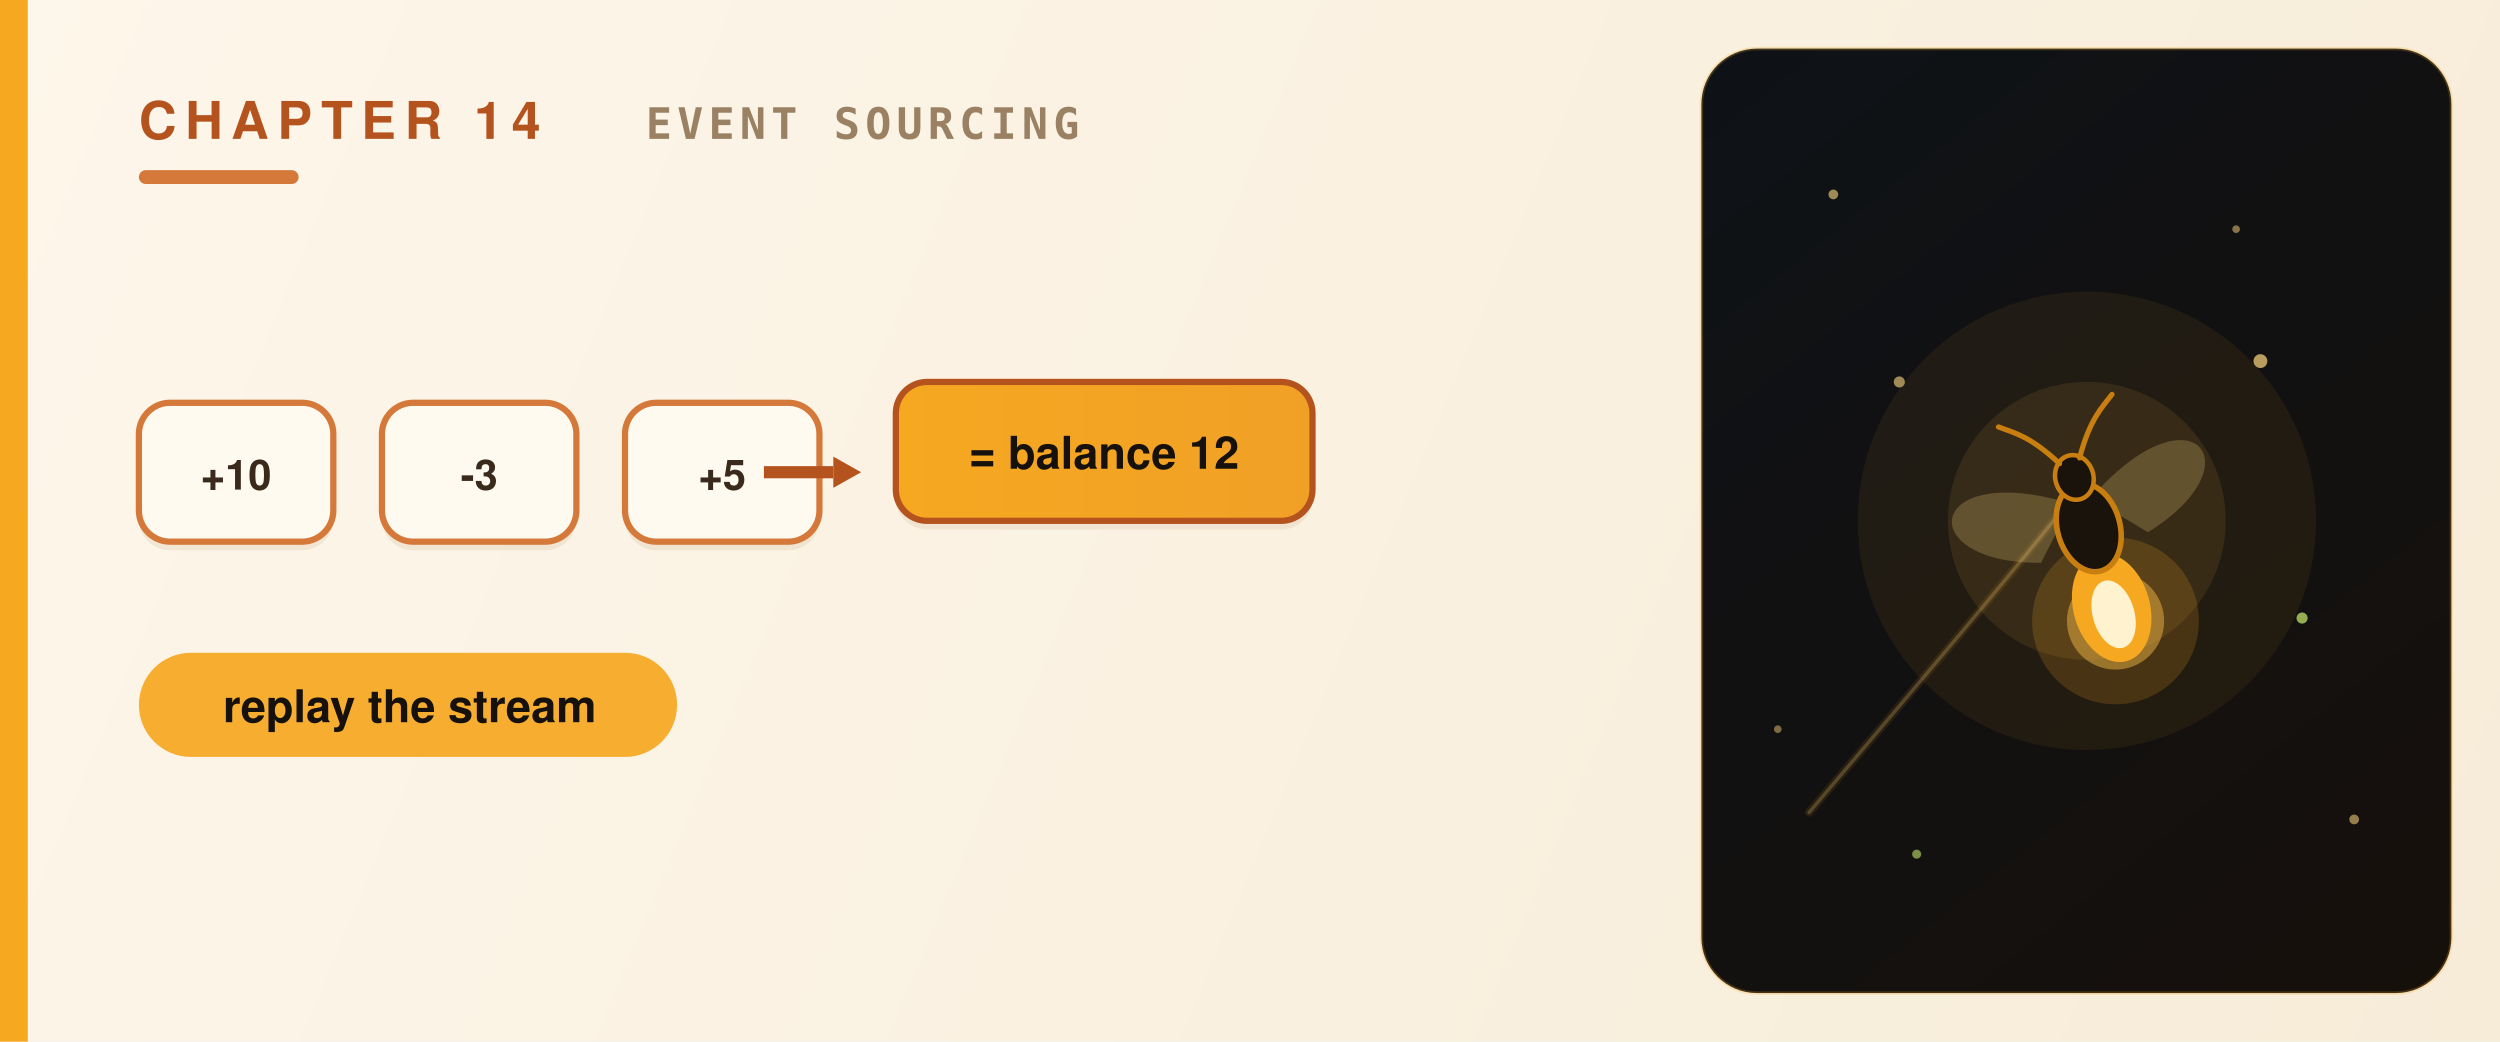
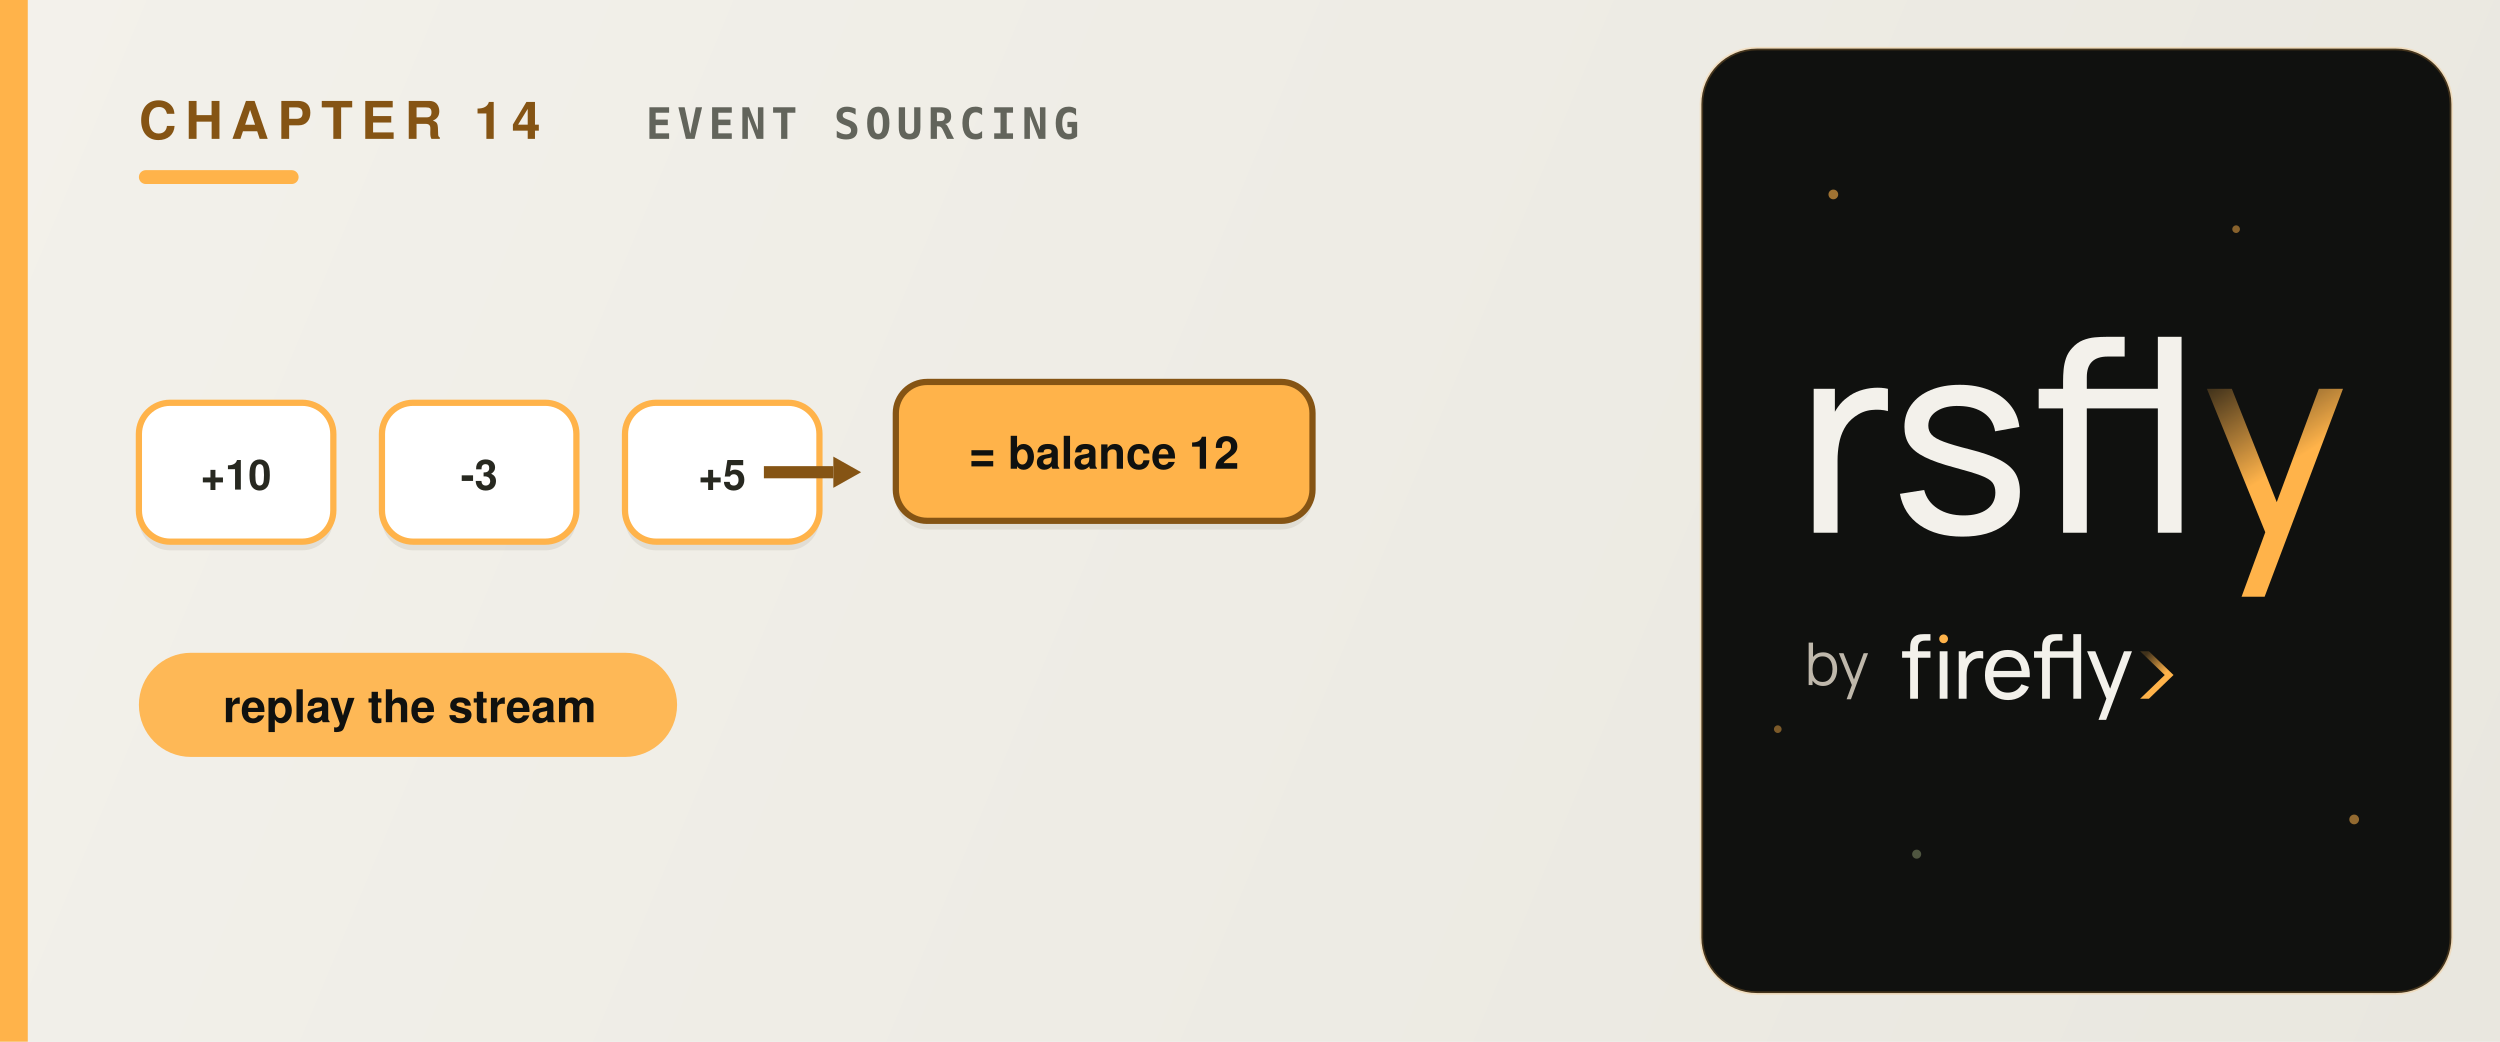
<svg xmlns="http://www.w3.org/2000/svg" viewBox="0 0 720 300" role="img" aria-label="Event Sourcing — replaying the ledger" font-family="Avenir Next,Avenir,Helvetica Neue,Helvetica,Arial,sans-serif">
  <defs>
    <linearGradient id="fld" x1="0" y1="0" x2="720" y2="300" gradientUnits="userSpaceOnUse">
-       <stop offset="0" stop-color="#fdf6ea" />
-       <stop offset="1" stop-color="#f7ecd8" />
+       <stop offset="0" stop-color="#f3f1eb" />
+       <stop offset="1" stop-color="#e9e7df" />
    </linearGradient>
    <linearGradient id="pnl" x1="490" y1="14" x2="706" y2="286" gradientUnits="userSpaceOnUse">
-       <stop offset="0" stop-color="#0e1217" />
-       <stop offset="1" stop-color="#16100b" />
+       <stop offset="0" stop-color="#10110f" />
+       <stop offset="1" stop-color="#10110f" />
    </linearGradient>
    <linearGradient id="grh" x1="0" y1="0" x2="720" y2="0" gradientUnits="userSpaceOnUse">
-       <stop offset="0" stop-color="#f6a821" />
-       <stop offset="1" stop-color="#d4793a" />
+       <stop offset="0" stop-color="#ffb34a" />
+       <stop offset="1" stop-color="#ffb34a" />
    </linearGradient>
  </defs>
  <rect width="720" height="300" fill="url(#fld)" />
  <rect x="0" y="0" width="8" height="300" fill="url(#grh)" />
  <rect x="490" y="14" width="216" height="272" rx="16" fill="url(#pnl)" />
-   <rect x="490" y="14" width="216" height="272" rx="16" fill="none" stroke="#f6a821" stroke-width="1" opacity="0.22" />
-   <g fill="#ffd980">
+   <rect x="490" y="14" width="216" height="272" rx="16" fill="none" stroke="#ffb34a" stroke-width="1" opacity="0.22" />
+   <g fill="#ffb34a">
    <circle cx="528" cy="56" r="1.4" opacity="0.6" />
    <circle cx="678" cy="236" r="1.4" opacity="0.55" />
    <circle cx="644" cy="66" r="1.1" opacity="0.5" />
    <circle cx="512" cy="210" r="1.1" opacity="0.45" />
  </g>
-   <circle cx="552" cy="246" r="1.3" fill="#bfe26a" opacity="0.6" />
-   <text x="40" y="40" fill="#b5531f" font-size="15" font-weight="800" letter-spacing="2.5">CHAPTER 14</text>
-   <text x="186" y="40" fill="#9a8163" font-size="12.5" font-weight="600" letter-spacing="1.5" font-family="SF Mono,JetBrains Mono,Menlo,Consolas,monospace">EVENT SOURCING</text>
-   <rect x="40" y="49" width="46" height="4" rx="2" fill="#d4793a" />
+   <circle cx="552" cy="246" r="1.3" fill="#7a8460" opacity="0.6" />
+   <text x="40" y="40" fill="#855414" font-size="15" font-weight="800" letter-spacing="2.5">CHAPTER 14</text>
+   <text x="186" y="40" fill="#62645b" font-size="12.5" font-weight="600" letter-spacing="1.5" font-family="SF Mono,JetBrains Mono,Menlo,Consolas,monospace">EVENT SOURCING</text>
+   <rect x="40" y="49" width="46" height="4" rx="2" fill="#ffb34a" />
  <g transform="translate(40,116)">
-     <rect x="0" y="2.5" width="56" height="40" rx="9" fill="#d9c4a3" opacity="0.30" />
-     <rect x="0" y="0" width="56" height="40" rx="9" fill="#fffaf0" stroke="#d4793a" stroke-width="1.8" />
-     <text x="28.0" y="25" text-anchor="middle" fill="#3a2a1c" font-size="12" font-weight="700">+10</text>
+     <rect x="0" y="2.5" width="56" height="40" rx="9" fill="#bfb8ab" opacity="0.30" />
+     <rect x="0" y="0" width="56" height="40" rx="9" fill="#ffffff" stroke="#ffb34a" stroke-width="1.8" />
+     <text x="28.0" y="25" text-anchor="middle" fill="#272820" font-size="12" font-weight="700">+10</text>
  </g>
  <g transform="translate(110,116)">
-     <rect x="0" y="2.5" width="56" height="40" rx="9" fill="#d9c4a3" opacity="0.30" />
-     <rect x="0" y="0" width="56" height="40" rx="9" fill="#fffaf0" stroke="#d4793a" stroke-width="1.8" />
-     <text x="28.0" y="25" text-anchor="middle" fill="#3a2a1c" font-size="12" font-weight="700">-3</text>
+     <rect x="0" y="2.5" width="56" height="40" rx="9" fill="#bfb8ab" opacity="0.30" />
+     <rect x="0" y="0" width="56" height="40" rx="9" fill="#ffffff" stroke="#ffb34a" stroke-width="1.8" />
+     <text x="28.0" y="25" text-anchor="middle" fill="#272820" font-size="12" font-weight="700">-3</text>
  </g>
  <g transform="translate(180,116)">
-     <rect x="0" y="2.5" width="56" height="40" rx="9" fill="#d9c4a3" opacity="0.30" />
-     <rect x="0" y="0" width="56" height="40" rx="9" fill="#fffaf0" stroke="#d4793a" stroke-width="1.8" />
-     <text x="28.0" y="25" text-anchor="middle" fill="#3a2a1c" font-size="12" font-weight="700">+5</text>
+     <rect x="0" y="2.5" width="56" height="40" rx="9" fill="#bfb8ab" opacity="0.30" />
+     <rect x="0" y="0" width="56" height="40" rx="9" fill="#ffffff" stroke="#ffb34a" stroke-width="1.8" />
+     <text x="28.0" y="25" text-anchor="middle" fill="#272820" font-size="12" font-weight="700">+5</text>
  </g>
-   <line x1="220" y1="136" x2="240.0" y2="136.0" stroke="#b5531f" stroke-width="3.5" />
-   <polygon points="248.0,136.0 240.0,140.5 240.0,131.5" fill="#b5531f" />
+   <line x1="220" y1="136" x2="240.0" y2="136.0" stroke="#855414" stroke-width="3.5" />
+   <polygon points="248.0,136.0 240.0,140.5 240.0,131.5" fill="#855414" />
  <g transform="translate(258,110)">
-     <rect x="0" y="2.5" width="120" height="40" rx="9" fill="#d9c4a3" opacity="0.30" />
-     <rect x="0" y="0" width="120" height="40" rx="9" fill="url(#grh)" stroke="#b5531f" stroke-width="1.8" />
-     <text x="60.0" y="25" text-anchor="middle" fill="#16110c" font-size="13" font-weight="700">= balance 12</text>
+     <rect x="0" y="2.5" width="120" height="40" rx="9" fill="#bfb8ab" opacity="0.30" />
+     <rect x="0" y="0" width="120" height="40" rx="9" fill="url(#grh)" stroke="#855414" stroke-width="1.8" />
+     <text x="60.0" y="25" text-anchor="middle" fill="#10110f" font-size="13" font-weight="700">= balance 12</text>
  </g>
  <g transform="translate(40,188)">
-     <rect x="0" y="0" width="155" height="30" rx="15" fill="#f6a821" opacity="0.92" />
-     <text x="78" y="20" text-anchor="middle" fill="#16110c" font-size="13" font-weight="700">replay the stream</text>
+     <rect x="0" y="0" width="155" height="30" rx="15" fill="#ffb34a" opacity="0.92" />
+     <text x="78" y="20" text-anchor="middle" fill="#10110f" font-size="13" font-weight="700">replay the stream</text>
  </g>
-   <g transform="translate(601,150)">
-     <circle r="66" fill="#f6a821" opacity="0.07" />
-     <circle r="40" fill="#ffc24a" opacity="0.10" />
-     <path d="M-80,84 C-46,44 -24,18 -8,-2" fill="none" stroke="#f6a821" stroke-width="2.4" opacity="0.10" stroke-linecap="round" />
-     <path d="M-80,84 C-46,44 -24,18 -8,-2" fill="none" stroke="#ffd980" stroke-width="1" opacity="0.22" stroke-linecap="round" />
-     <g transform="rotate(-16)">
-       <circle cx="0" cy="30" r="24" fill="#f6a821" opacity="0.18" />
-       <circle cx="0" cy="30" r="14" fill="#ffc24a" opacity="0.45" />
-       <path d="M-3,-6 C-40,-30 -52,-2 -16,8 Z" fill="#ffd980" opacity="0.22" />
-       <path d="M3,-6 C40,-30 52,-2 16,8 Z" fill="#ffd980" opacity="0.22" />
-       <ellipse cx="0" cy="26" rx="11" ry="16" fill="#f6a821" />
-       <ellipse cx="0" cy="28" rx="6" ry="10" fill="#fff2cf" />
-       <ellipse cx="0" cy="2" rx="9" ry="13" fill="#1a130c" stroke="#c97e10" stroke-width="1.6" />
-       <ellipse cx="0" cy="-13" rx="5.5" ry="6.5" fill="#1a130c" stroke="#c97e10" stroke-width="1.3" />
-       <path d="M-3,-18 C-9,-28 -13,-30 -17,-33" fill="none" stroke="#c97e10" stroke-width="1.5" stroke-linecap="round" />
-       <path d="M3,-18 C9,-28 13,-30 17,-33" fill="none" stroke="#c97e10" stroke-width="1.5" stroke-linecap="round" />
+   <svg x="506" y="82" width="184" height="133" viewBox="0 0 335.52 242">
+     <g fill="#f3f1eb" transform="translate(20 130) scale(0.07 -0.07)">
+       <g transform="translate(0 0)">
+         <path d="M140 0L140 1080L299 1080L299 908Q310 927 323 945Q353 987 391 1014Q433 1048 486 1066Q539 1084 594 1087.5Q649 1091 697 1080L697 913Q641 928 574 921Q507 914 450 872Q398 835 369.5 782Q341 729 330 667.5Q319 606 319 542L319 0Z" />
+       </g>
+       <g transform="translate(707 0)">
+         <path d="M548 -29Q355 -29 231.5 55.5Q108 140 80 292L262 321Q284 233 363 181.5Q442 130 559 130Q670 130 733 176Q796 222 796 301Q796 347 775 375.5Q754 404 688.5 429Q623 454 491 489Q348 527 266 568Q184 609 149 663Q114 717 114 794Q114 889 166 960.5Q218 1032 311.5 1071Q405 1110 529 1110Q652 1110 749 1071Q846 1032 905.5 960.5Q965 889 976 794L794 761Q781 848 710.5 898Q640 948 529 951Q424 955 358.5 914Q293 873 293 803Q293 764 317.5 736Q342 708 408.5 683Q475 658 602 626Q745 590 827.5 547.5Q910 505 945 447.5Q980 390 980 306Q980 150 865 60.5Q750 -29 548 -29Z" />
+       </g>
+       <g transform="translate(1768 0)">
+         <path d="M243 0L243 933L60 933L60 1080L243 1080L243 1139Q243 1181 247 1224.5Q251 1268 265 1309.5Q279 1351 311 1386Q348 1427 392 1444.5Q436 1462 481.5 1466Q527 1470 568 1470L705 1470L705 1322L578 1322Q499 1322 460 1283.5Q421 1245 421 1167L421 1080L954 1080L954 1470L1132 1470L1132 0L954 0L954 933L421 933L421 0Z" />
+       </g>
+       <g transform="translate(3060 0)">
+         <g data-family-terminal="trail-y">
+           <defs>
+             <linearGradient id="opener-rsfly-family-rsfly-20-130-140" gradientUnits="userSpaceOnUse" x1="30" y1="1080" x2="554" y2="230">
+               <stop offset="0" stop-color="#ffb34a" stop-opacity="0.2" />
+               <stop offset="0.8" stop-color="#ffb34a" stop-opacity="1" />
+             </linearGradient>
+           </defs>
+           <path d="M290 -480L468 4L30 1080L217 1080L554 230L870 1080L1051 1080L463 -480Z" fill="url(#opener-rsfly-family-rsfly-20-130-140)" />
+         </g>
+       </g>
    </g>
-     <circle cx="50" cy="-46" r="2" fill="#ffd980" opacity="0.7" />
-     <circle cx="62" cy="28" r="1.6" fill="#bfe26a" opacity="0.75" />
-     <circle cx="-54" cy="-40" r="1.6" fill="#ffd980" opacity="0.6" />
-   </g>
+     <g fill="#bfb8ab" transform="translate(25 210) scale(0.0155 -0.0155)">
+       <path d="M625 -30Q476 -30 373 46Q314 89 271 150L271 0L139 0L139 1440L287 1440L287 953Q325 1001 375 1036Q479 1110 631 1110Q779 1110 885 1035Q991 960 1047.5 831Q1104 702 1104 541Q1104 379 1047 250Q990 121 883 45.5Q776 -30 625 -30ZM610 107Q723 107 798 164Q873 221 910.5 319.5Q948 418 948 541Q948 663 911 761Q874 859 798.5 916Q723 973 607 973Q494 973 419.5 918Q345 863 308 765.5Q271 668 271 541Q271 416 308 317.5Q345 219 420 163Q495 107 610 107Z" transform="translate(0 0)" />
+       <path d="M294 -480L472 3L33 1080L189 1080L544 192L871 1080L1021 1080L441 -480Z" transform="translate(1131 0)" />
+     </g>
+     <svg x="76" y="183" width="143" height="45.48" viewBox="5 -148 619.4 197">
+       <defs>
+         <linearGradient id="opener-rsfly-firefly-trail" gradientUnits="userSpaceOnUse" x1="567.4" y1="-108" x2="623.4" y2="-54">
+           <stop offset="0" stop-color="#ffb34a" stop-opacity="0.2" />
+           <stop offset="0.8" stop-color="#ffb34a" stop-opacity="1" />
+         </linearGradient>
+       </defs>
+       <path d="M24.3 0L24.3 -93.3L6 -93.3L6 -108L24.3 -108L24.3 -113.9Q24.3 -118.1 24.7 -122.45Q25.1 -126.8 26.5 -130.95Q27.9 -135.1 31.1 -138.6Q34.8 -142.7 39.2 -144.45Q43.6 -146.2 48.15 -146.6Q52.7 -147 56.8 -147L70.5 -147L70.5 -132.2L57.8 -132.2Q49.9 -132.2 46 -128.35Q42.1 -124.5 42.1 -116.7L42.1 -108L70.5 -108L70.5 -93.3L42.1 -93.3L42.1 0ZM91.5 0L91.5 -108L109.3 -108L109.3 0ZM134.8 0L134.8 -108L150.7 -108L150.7 -90.8Q151.8 -92.7 153.1 -94.5Q156.1 -98.7 159.9 -101.4Q164.1 -104.8 169.4 -106.6Q174.7 -108.4 180.2 -108.75Q185.7 -109.1 190.5 -108L190.5 -91.3Q184.9 -92.8 178.2 -92.1Q171.5 -91.4 165.8 -87.2Q160.6 -83.5 157.75 -78.2Q154.9 -72.9 153.8 -66.75Q152.7 -60.6 152.7 -54.2L152.7 0ZM247.3 3Q231.4 3 219.55 -4.05Q207.7 -11.1 201.1 -23.75Q194.5 -36.4 194.5 -53.3Q194.5 -71 201 -83.95Q207.5 -96.9 219.15 -103.95Q230.8 -111 246.5 -111Q262.8 -111 274.25 -103.5Q285.7 -96 291.45 -82.1Q297.2 -68.2 296.4 -49L213.6 -49Q214.6 -33.5 222 -24.4Q230.6 -13.9 246.5 -13.9Q257.2 -13.9 265.1 -18.8Q273 -23.7 277.5 -32.9L294.6 -27Q288.3 -12.7 275.65 -4.85Q263 3 247.3 3ZM277.9 -63.3Q276.5 -77.4 270.3 -85.2Q262.5 -95 247.1 -95Q230.6 -95 222 -84.4Q215.5 -76.4 213.9 -63.3ZM324.4 0L324.4 -93.3L306.1 -93.3L306.1 -108L324.4 -108L324.4 -113.9Q324.4 -118.1 324.8 -122.45Q325.2 -126.8 326.6 -130.95Q328 -135.1 331.2 -138.6Q334.9 -142.7 339.3 -144.45Q343.7 -146.2 348.25 -146.6Q352.8 -147 356.9 -147L370.6 -147L370.6 -132.2L357.9 -132.2Q350 -132.2 346.1 -128.35Q342.2 -124.5 342.2 -116.7L342.2 -108L395.5 -108L395.5 -147L413.3 -147L413.3 0L395.5 0L395.5 -93.3L342.2 -93.3L342.2 0ZM452.8 48L470.6 -0.4L426.8 -108L445.5 -108L479.2 -23L510.8 -108L528.9 -108L470.1 48Z" fill="#f3f1eb" />
+       <circle cx="100.4" cy="-136.3" r="9.97" fill="#ffb34a" />
+       <path d="M567.4 -108L623.4 -54L603.4 -54L547.4 -108Z" fill="url(#opener-rsfly-firefly-trail)" />
+       <path d="M623.4 -54L567.4 0L547.4 0L603.4 -54Z" fill="#ffb34a" />
+     </svg>
+   </svg>
</svg>
